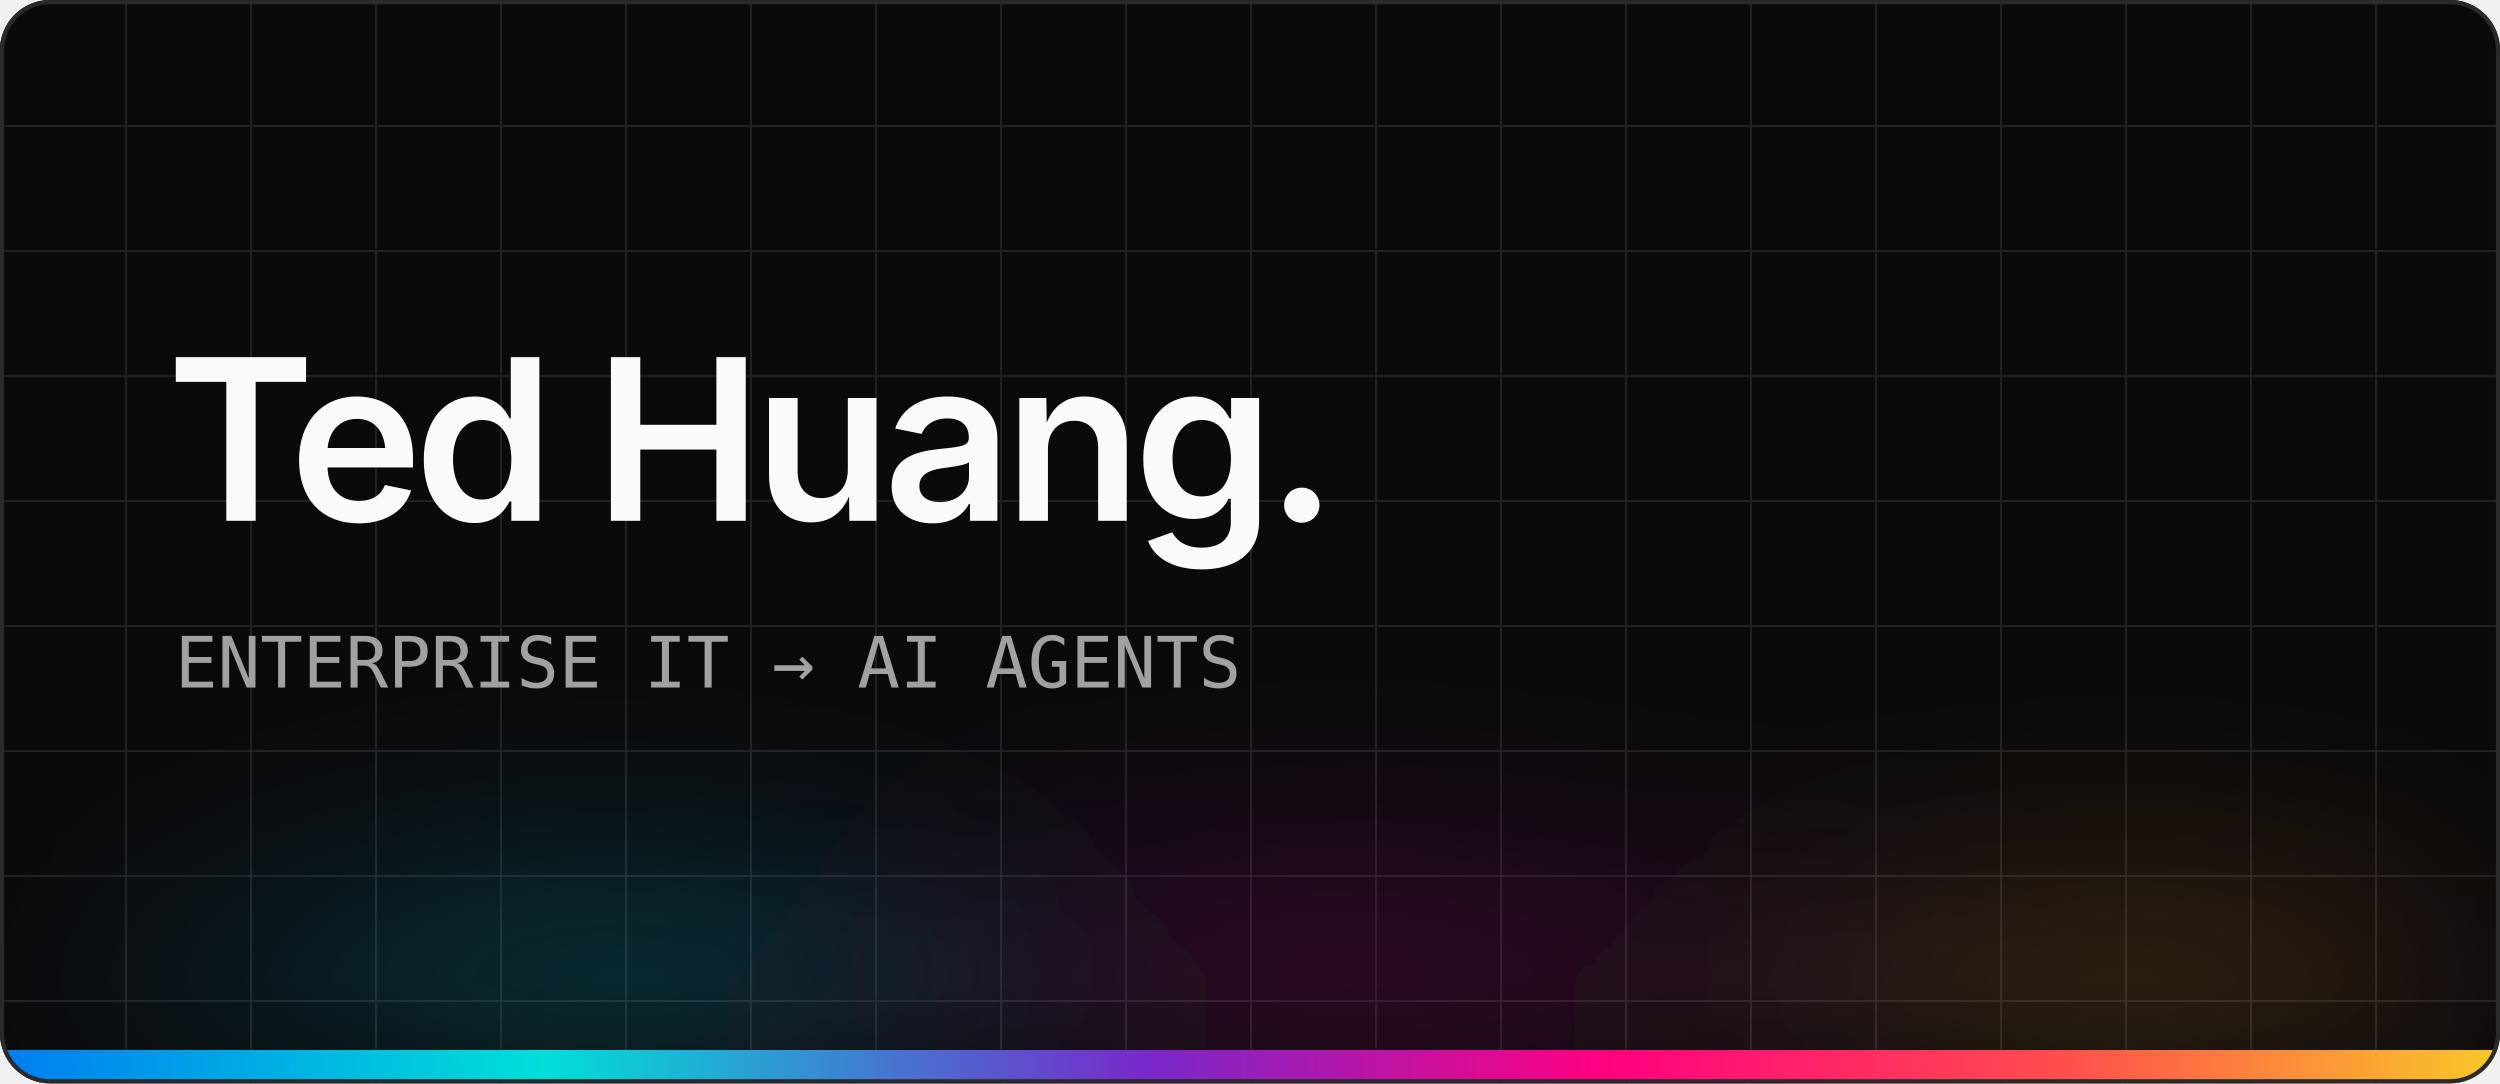
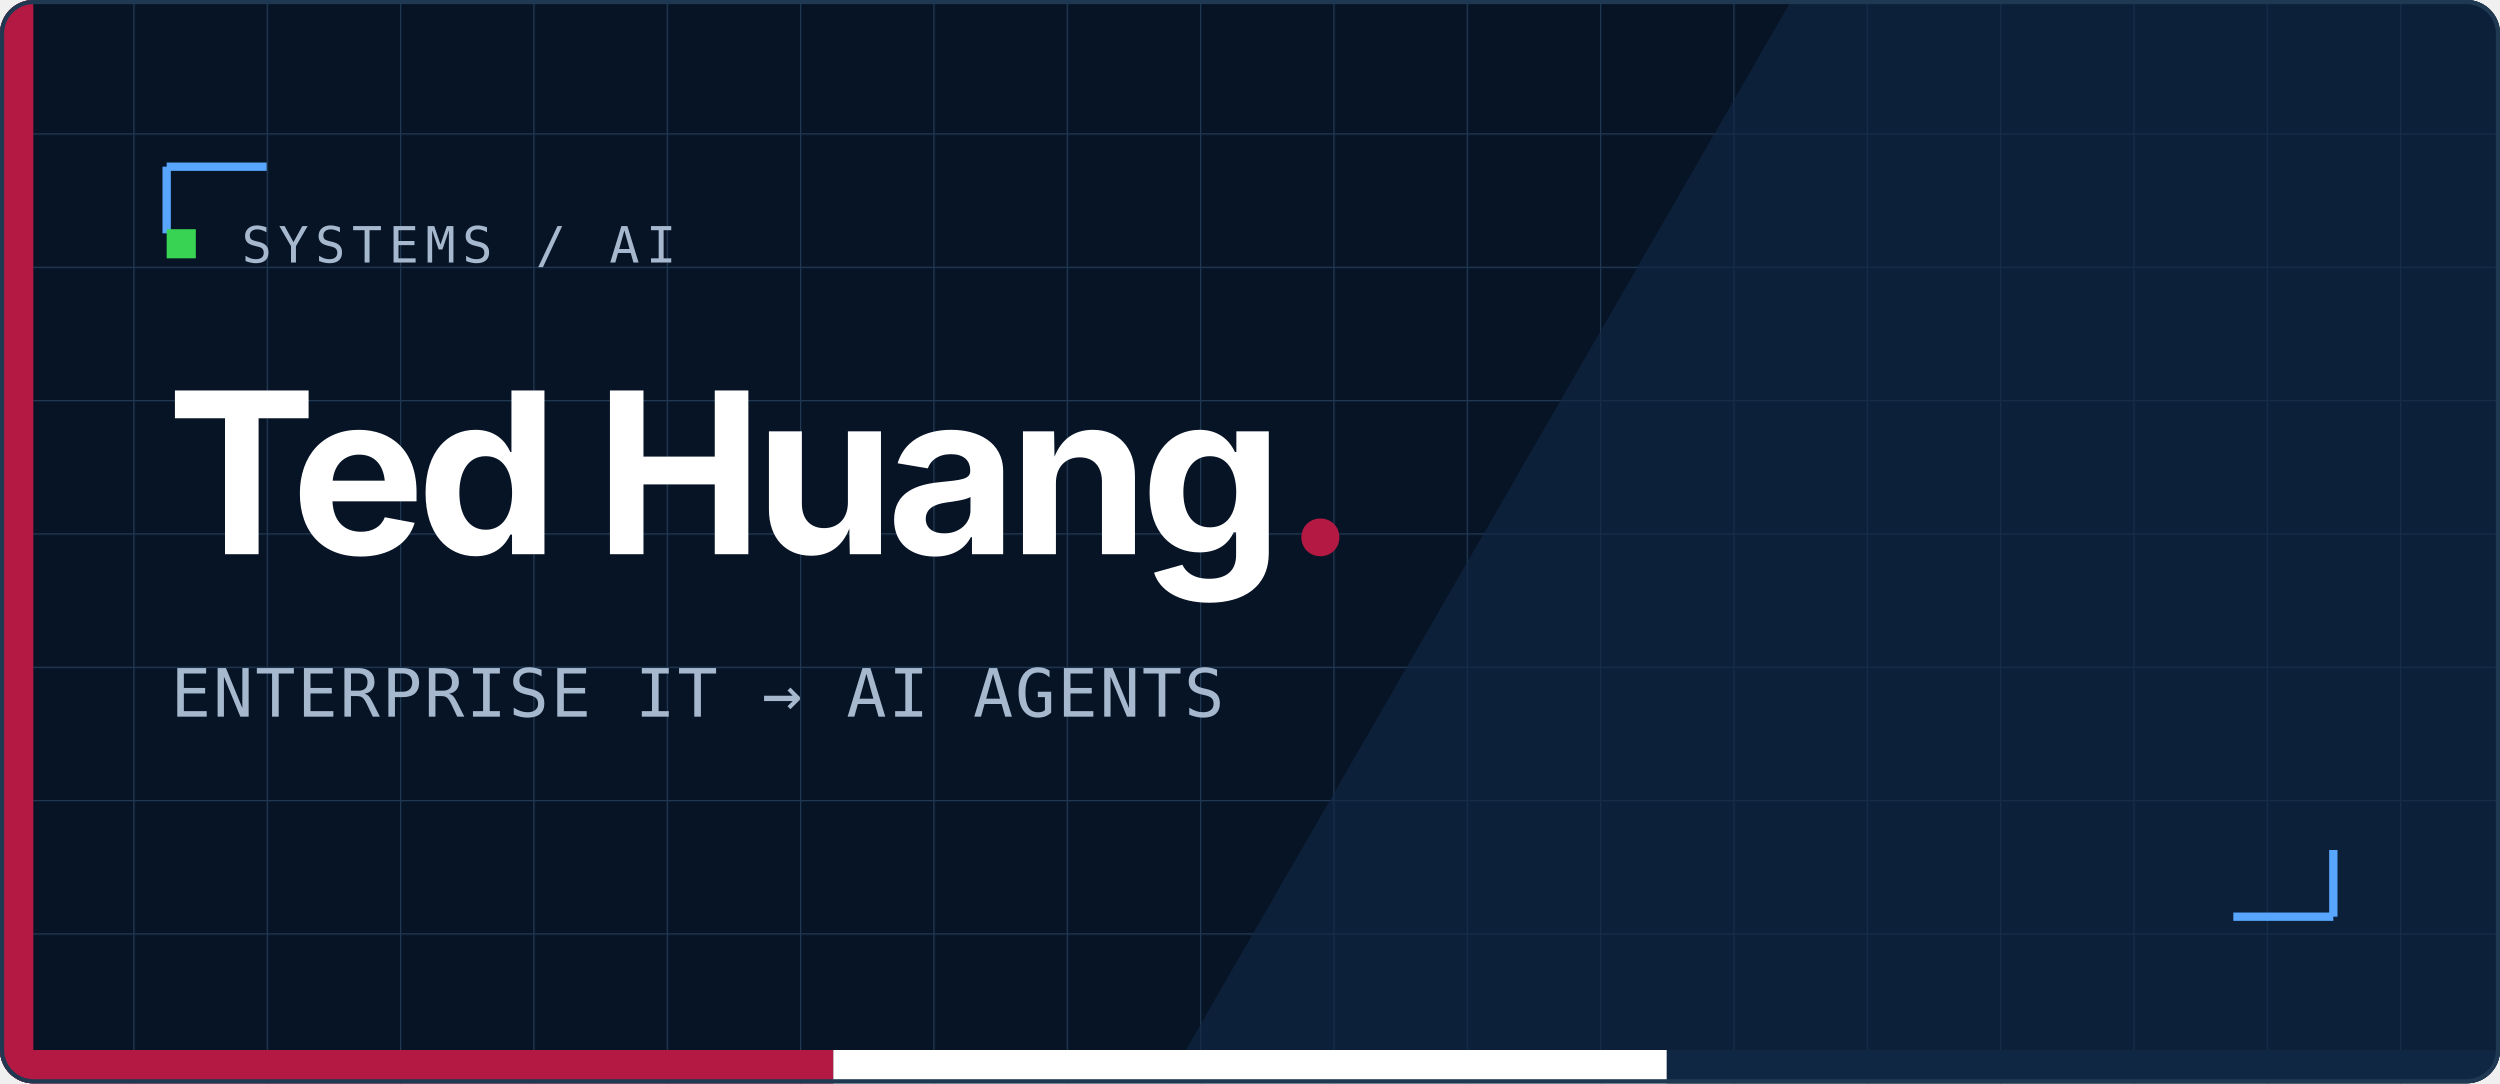
<svg xmlns="http://www.w3.org/2000/svg" width="600" height="260" viewBox="0 0 600 260" role="img" aria-labelledby="title desc">
  <defs>
-     <pattern id="grid" width="30" height="30" patternUnits="userSpaceOnUse">
-       <path d="M 30 0 L 0 0 0 30" fill="none" stroke="#262626" stroke-width="1" />
+     <pattern id="grid" width="32" height="32" patternUnits="userSpaceOnUse">
+       <path d="M32 0H0V32" fill="none" stroke="#203953" stroke-width="0.6" />
    </pattern>
-     <linearGradient id="spectrum" x1="0" y1="0" x2="1" y2="0">
-       <stop offset="0" stop-color="#007cf0" />
-       <stop offset="0.22" stop-color="#00dfd8" />
-       <stop offset="0.46" stop-color="#7928ca" />
-       <stop offset="0.64" stop-color="#ff0080" />
-       <stop offset="0.82" stop-color="#ff4d4d" />
-       <stop offset="1" stop-color="#f9cb28" />
-     </linearGradient>
-     <radialGradient id="blueGlow">
-       <stop offset="0" stop-color="#00dfd8" stop-opacity="0.44" />
-       <stop offset="1" stop-color="#007cf0" stop-opacity="0" />
-     </radialGradient>
-     <radialGradient id="pinkGlow">
-       <stop offset="0" stop-color="#ff0080" stop-opacity="0.34" />
-       <stop offset="1" stop-color="#7928ca" stop-opacity="0" />
-     </radialGradient>
-     <radialGradient id="amberGlow">
-       <stop offset="0" stop-color="#f9cb28" stop-opacity="0.34" />
-       <stop offset="1" stop-color="#ff4d4d" stop-opacity="0" />
-     </radialGradient>
-     <filter id="blur" x="-50%" y="-100%" width="200%" height="300%">
-       <feGaussianBlur stdDeviation="26" />
-     </filter>
    <clipPath id="clip">
-       <rect width="600" height="260" rx="12" />
+       <rect width="600" height="260" rx="8" />
    </clipPath>
  </defs>
  <g clip-path="url(#clip)">
-     <rect width="600" height="260" fill="#0a0a0a" />
-     <rect width="600" height="260" fill="url(#grid)" opacity="0.82" />
-     <g filter="url(#blur)">
-       <ellipse cx="145" cy="258" rx="150" ry="62" fill="url(#blueGlow)" />
-       <ellipse cx="325" cy="254" rx="165" ry="66" fill="url(#pinkGlow)" />
-       <ellipse cx="510" cy="258" rx="145" ry="60" fill="url(#amberGlow)" />
-     </g>
-     <text x="40" y="125" fill="#fafafa" font-family="Inter, ui-sans-serif, system-ui, -apple-system, BlinkMacSystemFont, sans-serif" font-size="54" font-weight="600" letter-spacing="-2">Ted Huang.</text>
-     <text x="42" y="165" fill="#a1a1a1" font-family="ui-monospace, SFMono-Regular, Menlo, Monaco, Consolas, monospace" font-size="17">ENTERPRISE IT → AI AGENTS</text>
-     <rect x="0" y="252" width="600" height="8" fill="url(#spectrum)" />
+     <rect width="600" height="260" fill="#071426" />
+     <rect width="600" height="260" fill="url(#grid)" />
+     <path d="M430 0H600V260H280Z" fill="#102744" opacity="0.65" />
+     <rect x="0" y="0" width="8" height="260" fill="#b31942" />
+     <path d="M40 40h24M40 40v16M560 220h-24M560 220v-16" fill="none" stroke="#58a6ff" stroke-width="2" />
+     <rect x="40" y="55" width="7" height="7" fill="#39d353" />
+     <text x="58" y="63" fill="#a6b8ce" font-family="ui-monospace, SFMono-Regular, Consolas, monospace" font-size="12" letter-spacing="1.6">SYSTEMS / AI</text>
+     <text x="40" y="133" fill="#ffffff" font-family="Inter, ui-sans-serif, system-ui, sans-serif" font-size="54" font-weight="700" letter-spacing="-2">Ted Huang<tspan fill="#b31942">.</tspan>
+     </text>
+     <text x="41" y="172" fill="#a6b8ce" font-family="ui-monospace, SFMono-Regular, Consolas, monospace" font-size="16" letter-spacing="0.5">ENTERPRISE IT → AI AGENTS</text>
+     <rect x="0" y="252" width="600" height="8" fill="#102744" />
+     <rect x="0" y="252" width="200" height="8" fill="#b31942" />
+     <rect x="200" y="252" width="200" height="8" fill="#ffffff" />
  </g>
-   <rect x="0.5" y="0.5" width="599" height="259" rx="11.5" fill="none" stroke="#2a2a2a" />
+   <rect x="0.5" y="0.5" width="599" height="259" rx="7.5" fill="none" stroke="#203953" />
</svg>
